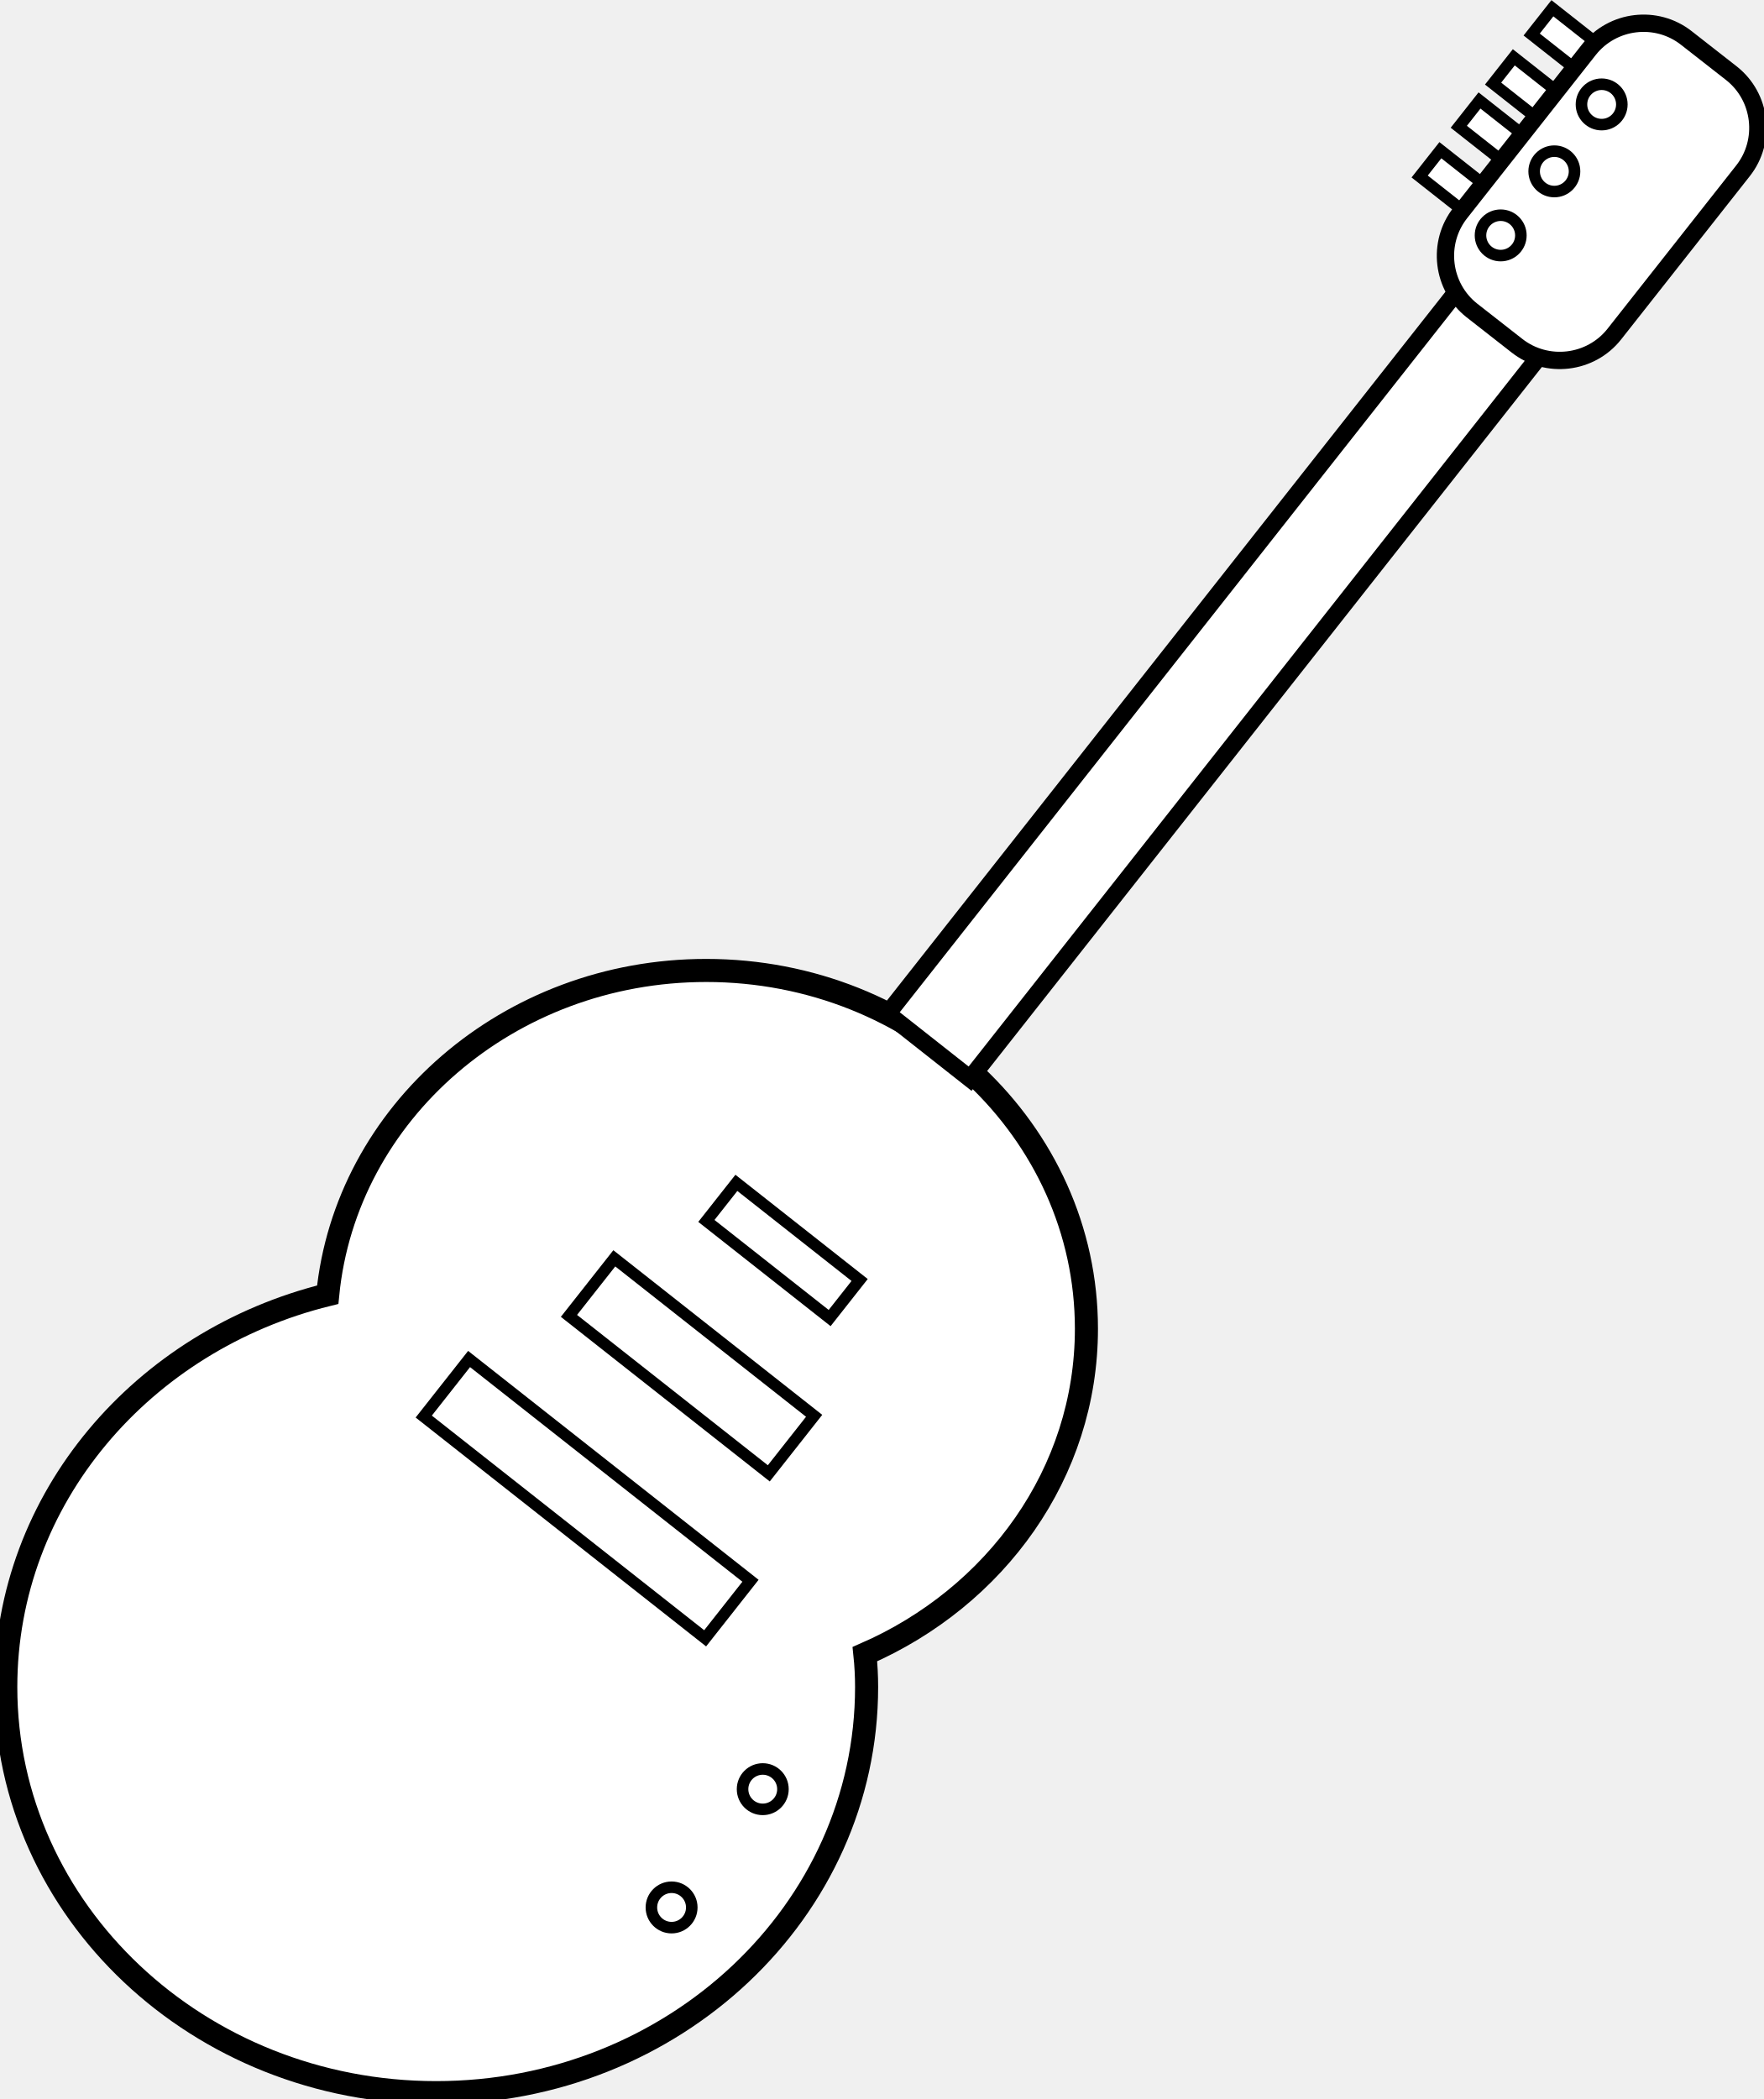
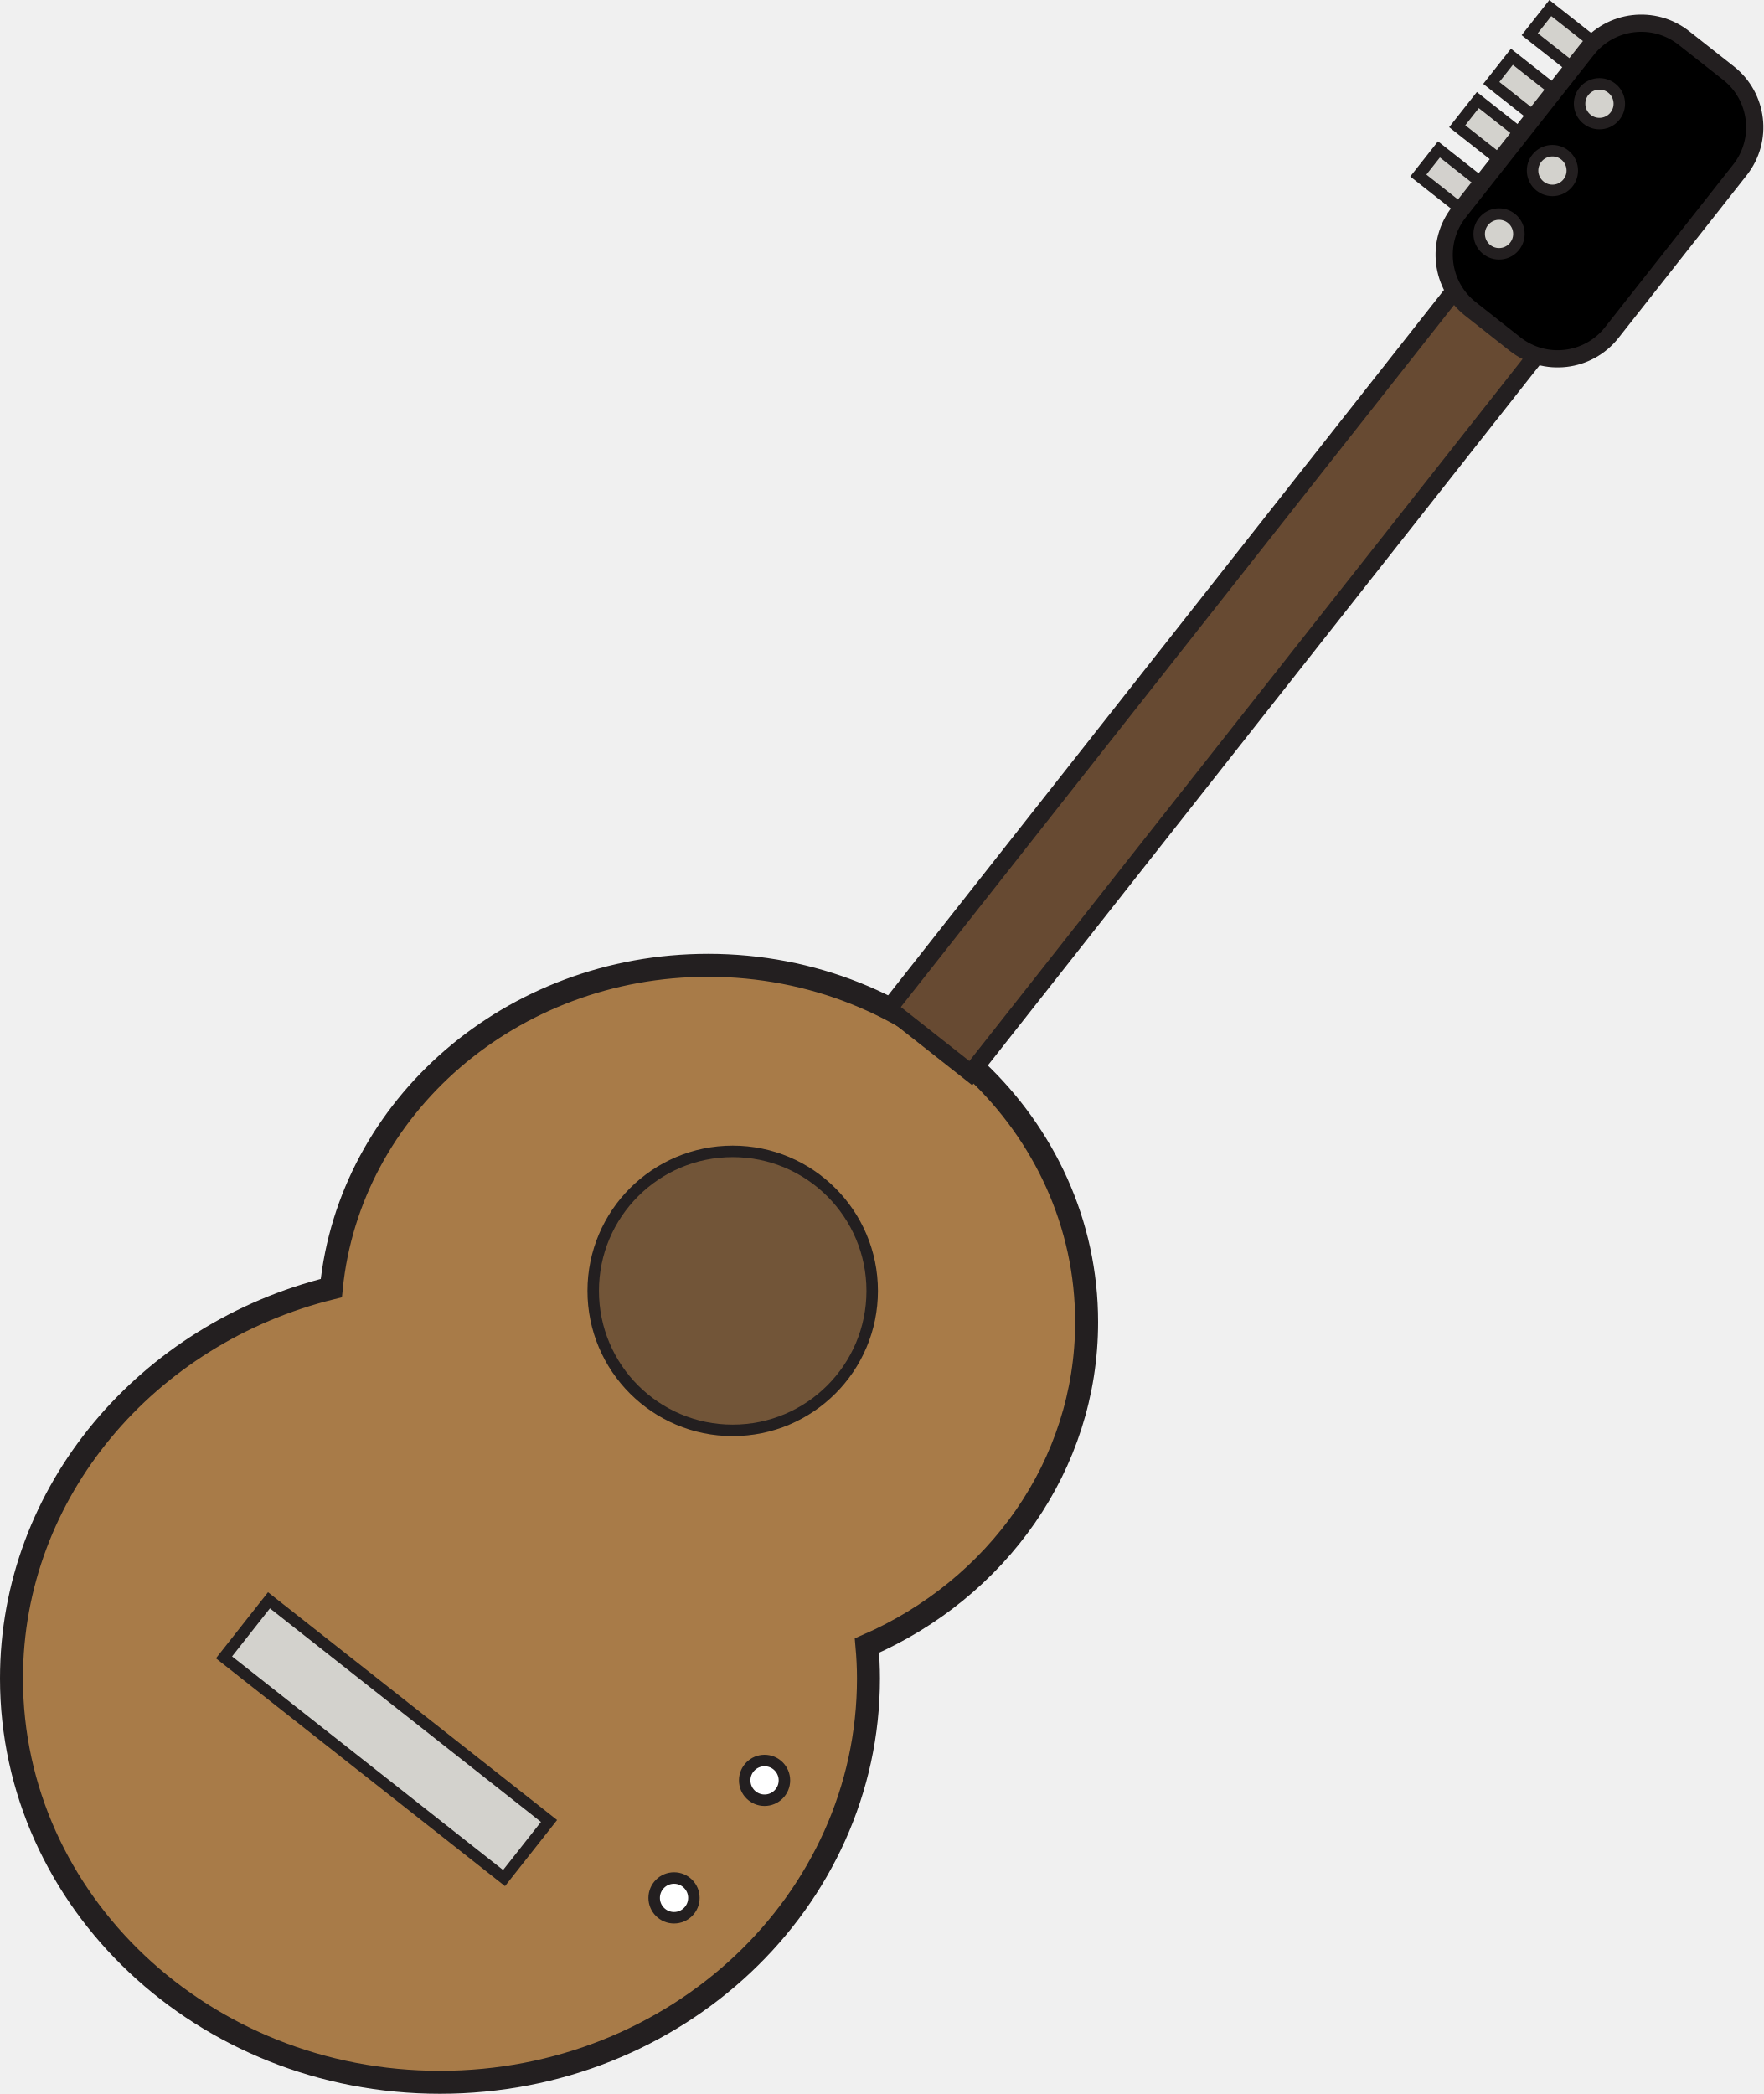
- <svg xmlns="http://www.w3.org/2000/svg" version="1.1" id="Layer_1" x="0px" y="0px" viewBox="0 0 305.6 363.8" style="enable-background:new 0 0 305.6 363.8;" xml:space="preserve">
-   <style type="text/css">
- 	.st0{fill:#FFFFFF;stroke:#000000;stroke-width:4;stroke-miterlimit:10;}
- 	.st1{fill:#FFFFFF;stroke:#000000;stroke-width:3;stroke-miterlimit:10;}
- 	.st2{fill:#FFFFFF;stroke:#000000;stroke-width:2;stroke-miterlimit:10;}
- </style>
-   <path id="body" class="st0" d="M188.3,230.3c0-34.3-29.5-62.1-65.9-62.1c-34.3,0-62.5,24.7-65.6,56.2C24.7,232.3,1,259.7,1,292.4  c0,38.8,33.4,70.3,74.6,70.3c41.2,0,74.6-31.5,74.6-70.3c0-1.9-0.1-3.8-0.3-5.7C172.6,276.8,188.3,255.3,188.3,230.3z" />
-   <rect id="bridge" x="205.8" y="25.8" transform="matrix(0.7854 0.6189 -0.6189 0.7854 115.9835 -108.758)" class="st1" width="18.2" height="174.2" />
-   <rect id="strap_3" x="70.7" y="253.4" transform="matrix(0.7854 0.6189 -0.6189 0.7854 182.6043 -7.2324)" class="st2" width="62.1" height="12.7" />
-   <circle id="mixer_2" class="st2" cx="116.4" cy="330.6" r="3.5" />
-   <circle id="mixer_1" class="st2" cx="132.2" cy="310.1" r="3.5" />
-   <rect id="strap_2" x="97.8" y="230.4" transform="matrix(0.7854 0.6189 -0.6189 0.7854 172.2542 -23.3907)" class="st2" width="44.1" height="12.7" />
-   <rect id="strap_1" x="122.1" y="212.5" transform="matrix(0.7854 0.6189 -0.6189 0.7854 163.248 -37.4509)" class="st2" width="27.2" height="8.4" />
-   <rect id="twister_4" x="249.1" y="26.3" transform="matrix(0.6189 -0.7854 0.7854 0.6189 71.2314 209.9563)" class="st2" width="5.8" height="10.5" />
-   <rect id="twister_3" x="255.9" y="17.7" transform="matrix(0.6189 -0.7854 0.7854 0.6189 80.5614 212.0005)" class="st2" width="5.8" height="10.5" />
-   <rect id="twister_2" x="261.8" y="10.2" transform="matrix(0.6189 -0.7854 0.7854 0.6189 88.7433 213.7933)" class="st2" width="5.8" height="10.5" />
-   <rect id="twister_1" x="268.5" y="1.7" transform="matrix(0.6189 -0.7854 0.7854 0.6189 97.9606 215.8128)" class="st2" width="5.8" height="10.5" />
-   <path id="head" class="st1" d="M262.9,59.9l-7.8-6.1c-5.2-4.1-6.1-11.7-2-16.9l22.3-28.3c4.1-5.2,11.7-6.1,16.9-2l7.8,6.1  c5.2,4.1,6.1,11.7,2,16.9l-22.3,28.3C275.7,63.1,268.1,64,262.9,59.9z" />
-   <circle id="button_1" class="st2" cx="260.1" cy="40.8" r="3.5" />
-   <circle id="button_2" class="st2" cx="269.4" cy="29.7" r="3.5" />
-   <circle id="button_3" class="st2" cx="277.6" cy="18.1" r="3.5" />
+ <svg xmlns="http://www.w3.org/2000/svg" id="Layer_1" data-name="Layer 1" viewBox="0 0 307.14 364.76">
+   <defs>
+     <style>.cls-1{fill:#a87b48;stroke-width:4px;}.cls-1,.cls-2,.cls-3,.cls-4,.cls-5,.cls-6,.cls-7{stroke:#231f20;stroke-miterlimit:10;}.cls-2{fill:#674a32;}.cls-2,.cls-6{stroke-width:3px;}.cls-3{fill:#d3d2cd;}.cls-3,.cls-4,.cls-5,.cls-7{stroke-width:2px;}.cls-4{fill:#fff;}.cls-5{fill:#d3d1cd;}.cls-7{fill:#725538;}</style>
+   </defs>
+   <path id="body" class="cls-1" d="M188.28,230.29c0-34.32-29.52-62.14-65.94-62.14-34.3,0-62.47,24.69-65.63,56.23-32,7.89-55.71,35.36-55.71,68,0,38.85,33.42,70.34,74.64,70.34s74.64-31.49,74.64-70.34c0-1.93-.1-3.84-.27-5.73C172.61,276.83,188.28,255.29,188.28,230.29Z" transform="translate(1)" />
+   <rect id="bridge" class="cls-2" x="205.76" y="25.83" width="18.2" height="174.15" transform="translate(116.98 -108.76) rotate(38.24)" />
+   <rect id="strap_3" data-name="strap 3" class="cls-3" x="35.28" y="296.62" width="62.11" height="12.66" transform="translate(202.74 23.95) rotate(38.24)" />
+   <circle id="mixer_2" data-name="mixer 2" class="cls-4" cx="117.41" cy="330.6" r="3.46" />
+   <circle id="mixer_1" data-name="mixer 1" class="cls-4" cx="133.18" cy="310.13" r="3.46" />
+   <rect id="twister_4" data-name="twister 4" class="cls-5" x="249.1" y="26.29" width="5.8" height="10.55" transform="translate(72.23 209.96) rotate(-51.76)" />
+   <rect id="twister_3" data-name="twister 3" class="cls-3" x="255.87" y="17.7" width="5.8" height="10.55" transform="translate(81.56 212) rotate(-51.76)" />
+   <rect id="twister_2" data-name="twister 2" class="cls-3" x="261.81" y="10.16" width="5.8" height="10.55" transform="translate(89.74 213.79) rotate(-51.76)" />
+   <rect id="twister_1" data-name="twister 1" class="cls-3" x="268.5" y="1.67" width="5.8" height="10.55" transform="translate(98.96 215.81) rotate(-51.76)" />
+   <rect id="head" class="cls-6" x="260.67" y="3.23" width="33.89" height="60.08" rx="12" transform="translate(81.16 -164.69) rotate(38.24)" />
+   <circle id="button_1" data-name="button 1" class="cls-3" cx="261.12" cy="40.75" r="3.46" />
+   <circle id="button_2" data-name="button 2" class="cls-3" cx="270.42" cy="29.71" r="3.46" />
+   <circle id="button_3" data-name="button 3" class="cls-3" cx="278.61" cy="18.07" r="3.46" />
+   <circle class="cls-7" cx="127.63" cy="224.86" r="24.3" />
</svg>
